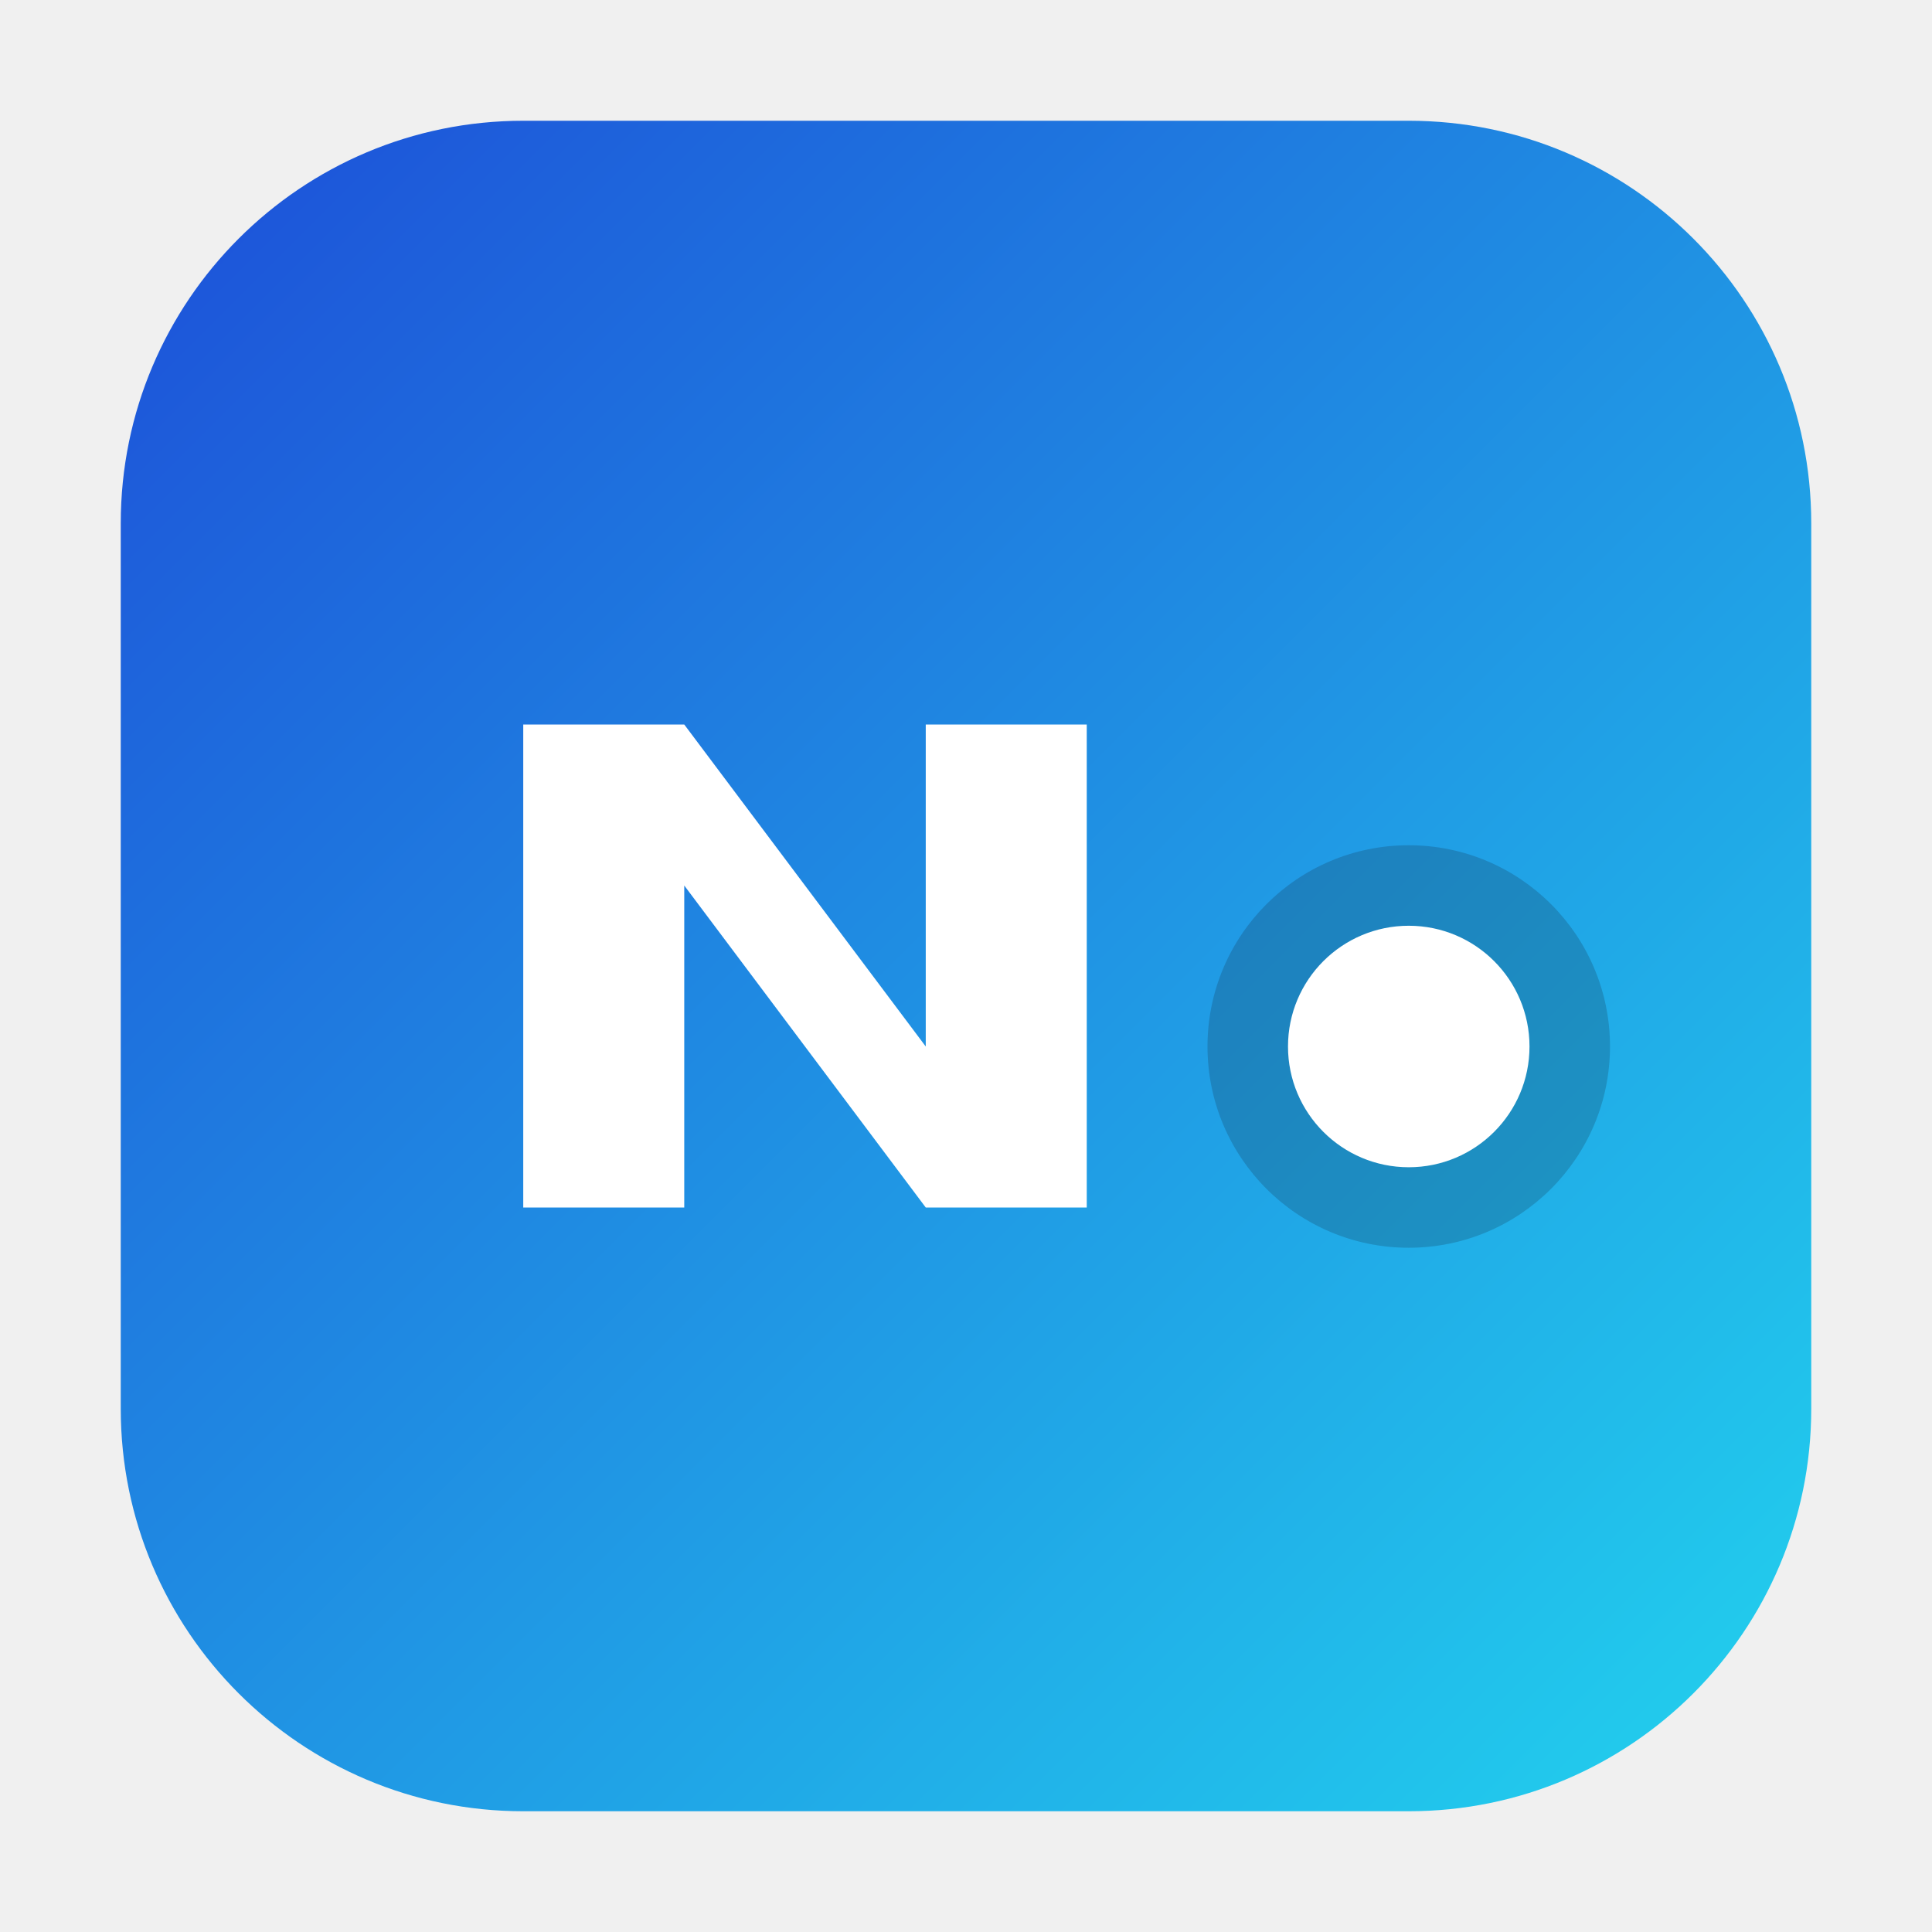
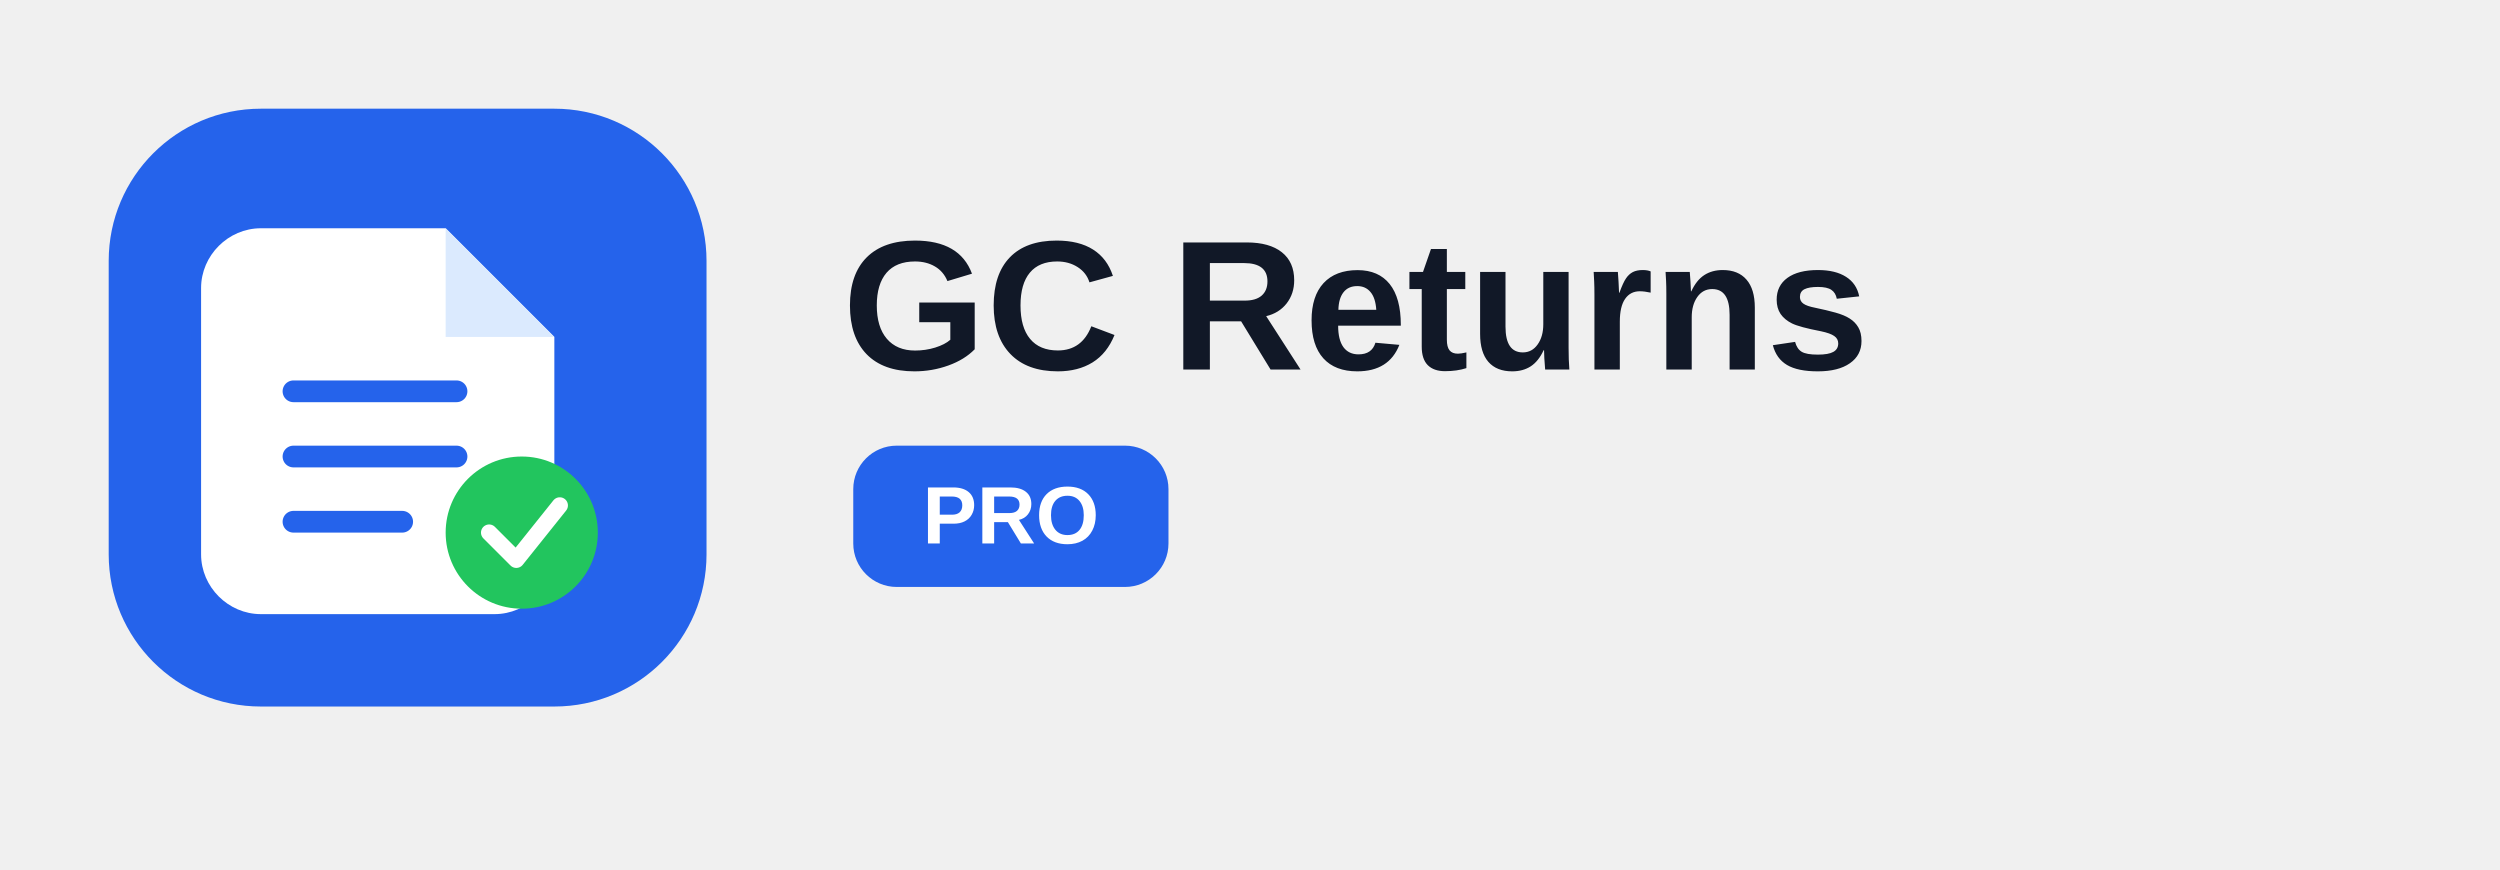
- <svg xmlns="http://www.w3.org/2000/svg" width="96" height="96" viewBox="0 0 96 96" role="img" aria-label="Nano GST">
-   <defs>
-     <linearGradient id="nanoG" x1="0" y1="0" x2="1" y2="1">
-       <stop offset="0" stop-color="#1d4ed8" />
-       <stop offset="1" stop-color="#22d3ee" />
-     </linearGradient>
-   </defs>
-   <rect x="6" y="6" width="84" height="84" rx="20" fill="url(#nanoG)" />
-   <path d="M26 60V36h8l12 16V36h8v24h-8L34 44v16h-8z" fill="#ffffff" />
-   <circle cx="70" cy="52" r="10" fill="#0f172a" opacity="0.2" />
-   <circle cx="70" cy="52" r="6" fill="#ffffff" />
+ <svg xmlns="http://www.w3.org/2000/svg" width="460" height="160" viewBox="0 0 460 160">
+   <rect x="20" y="20" width="110" height="110" rx="28" fill="#2563EB" />
+   <path d="M48 42H82L102 62V102C102 108 97 113 91 113H48C42 113 37 108 37 102V53C37 47 42 42 48 42Z" fill="white" />
+   <path d="M82 42V62H102" fill="#DBEAFE" />
+   <path d="M54 72H84" stroke="#2563EB" stroke-width="4" stroke-linecap="round" />
+   <path d="M54 84H84" stroke="#2563EB" stroke-width="4" stroke-linecap="round" />
+   <path d="M54 96H74" stroke="#2563EB" stroke-width="4" stroke-linecap="round" />
+   <circle cx="96" cy="98" r="14" fill="#22C55E" />
+   <path d="M90 98L95 103L103 93" stroke="white" stroke-width="3" fill="none" stroke-linecap="round" stroke-linejoin="round" />
+   <text x="155" y="68" font-family="Poppins, Arial, sans-serif" font-size="34" font-weight="700" fill="#111827"> GC Returns </text>
+   <rect x="157" y="82" width="58" height="26" rx="8" fill="#2563EB" />
+   <text x="186" y="100" font-family="Poppins, Arial, sans-serif" font-size="15" font-weight="700" text-anchor="middle" fill="white"> PRO </text>
</svg>
